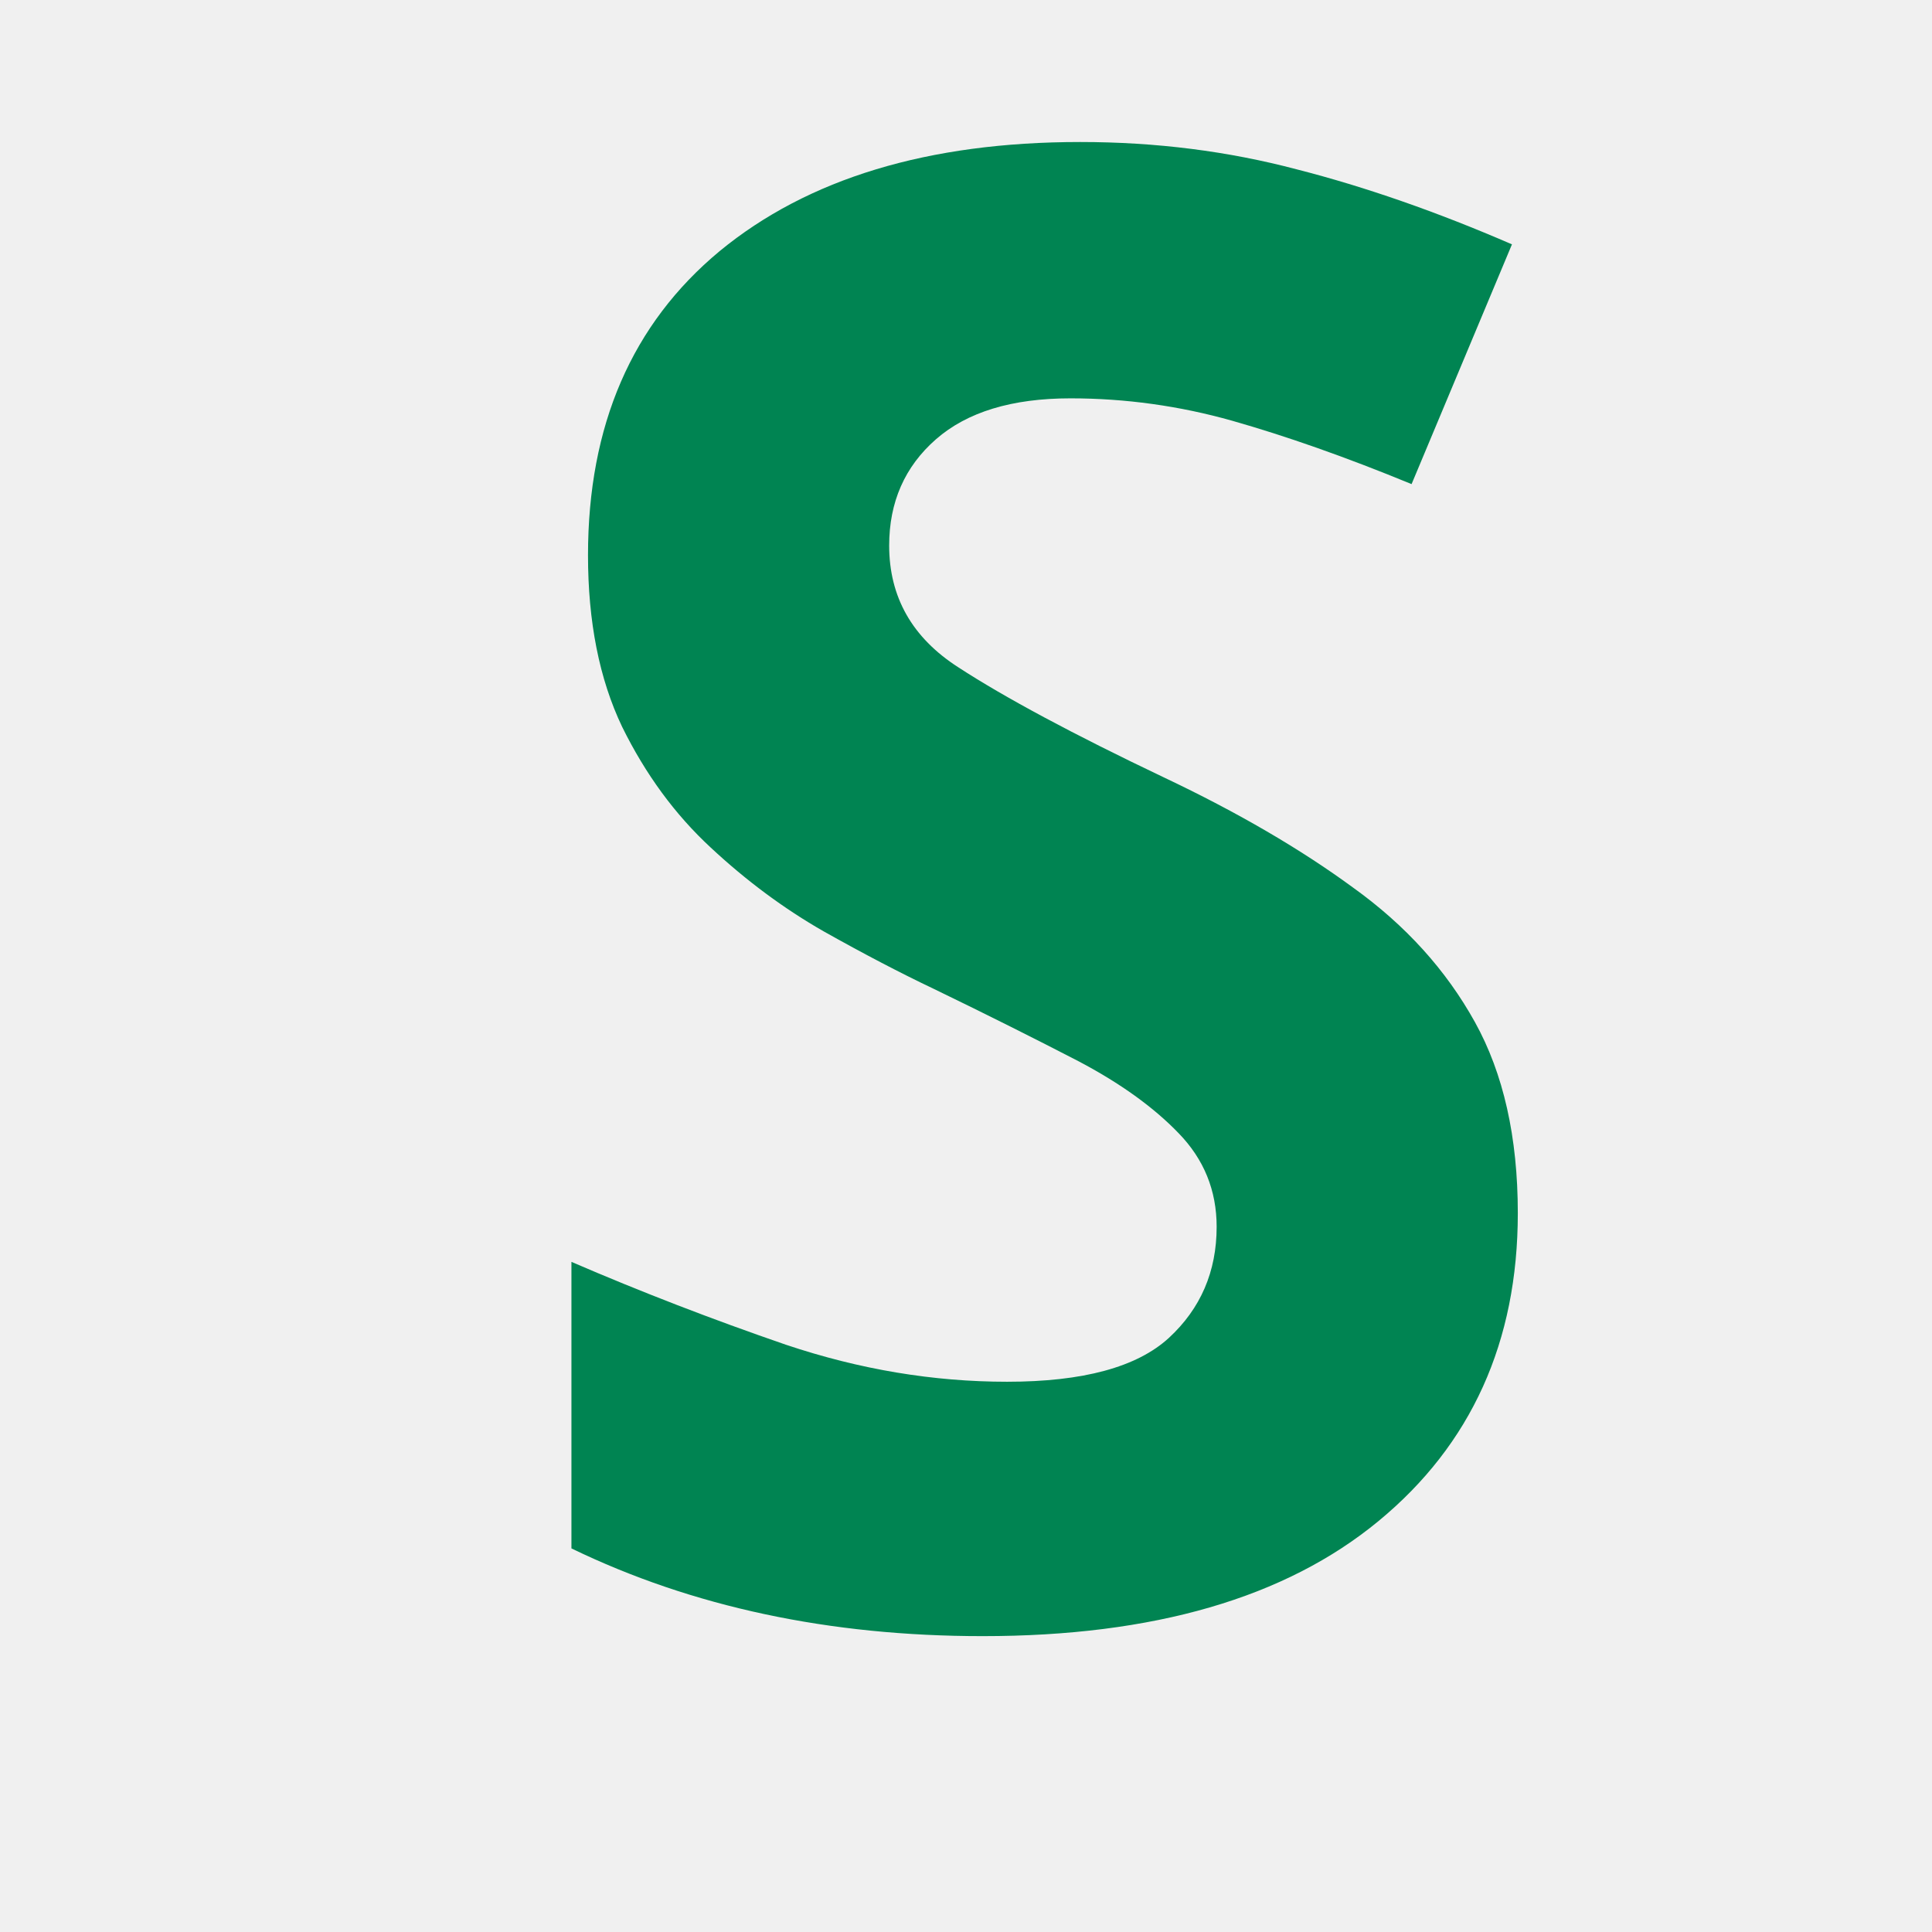
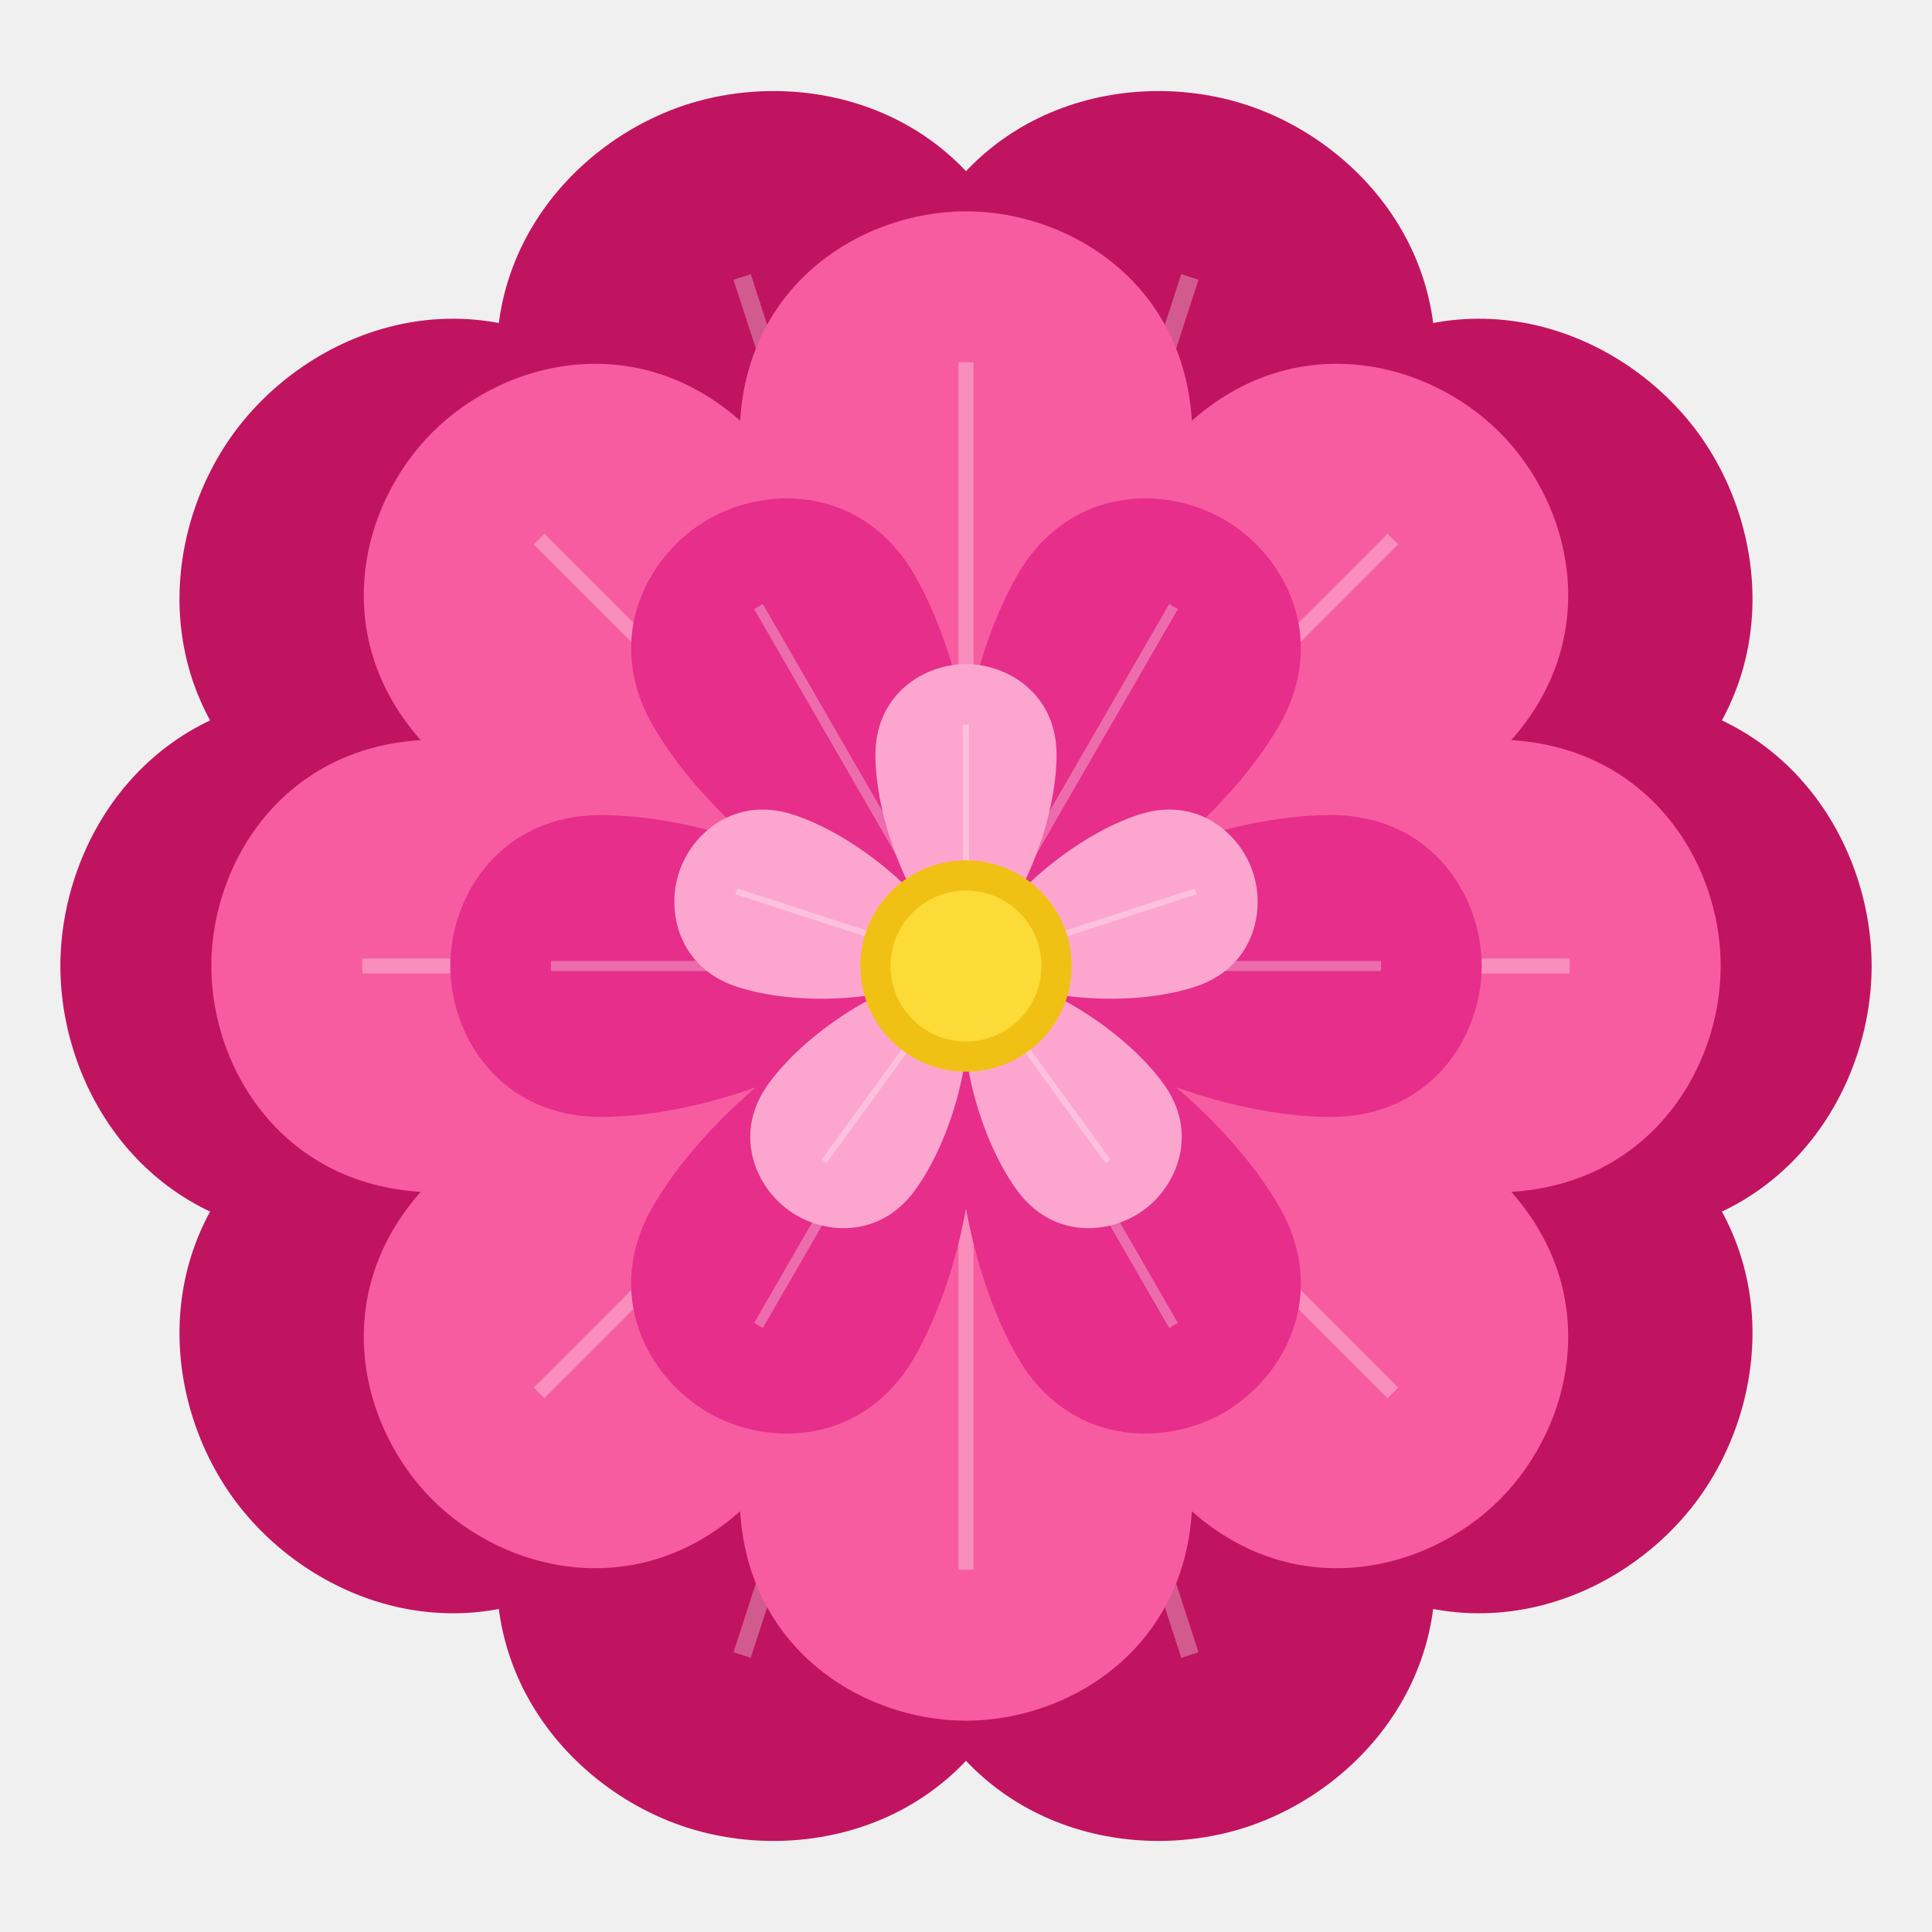
- <svg xmlns="http://www.w3.org/2000/svg" width="30.973mm" height="30.973mm" viewBox="0 0 30.973 30.973" version="1.1" id="svg1">
-   <defs id="defs1" />
-   <g id="layer1" transform="translate(-83.93663,-119.8874)">
-     <text xml:space="preserve" style="font-size:38.746px;text-align:start;writing-mode:lr-tb;direction:ltr;text-anchor:start;fill:#2d5016;stroke-width:0.605" x="87.059" y="143.059" id="text1">
-       <tspan id="tspan1" style="font-style:normal;font-variant:normal;font-weight:normal;font-stretch:normal;font-size:38.746px;font-family:Perpetua;-inkscape-font-specification:Perpetua;fill:#2d5016;stroke-width:0.605" x="87.059" y="143.059" />
-     </text>
-   </g>
-   <g id="layer2" transform="translate(-83.93663,-119.8874)">
-     <text xml:space="preserve" style="font-style:normal;font-variant:normal;font-weight:900;font-stretch:normal;font-size:32.626px;font-family:'Source Serif 4';-inkscape-font-specification:'Source Serif 4 Heavy';text-align:start;writing-mode:lr-tb;direction:ltr;text-anchor:start;fill:#008452;fill-opacity:1;stroke:none;stroke-width:0.356;stroke-dasharray:none;stroke-opacity:1" x="91.596" y="145.79" id="text8">
-       <tspan id="tspan8" style="font-style:normal;font-variant:normal;font-weight:900;font-stretch:normal;font-family:'Source Serif 4';-inkscape-font-specification:'Source Serif 4 Heavy';fill:#008452;fill-opacity:1;stroke:none;stroke-width:0.356;stroke-dasharray:none;stroke-opacity:1" x="91.596" y="145.79">S</tspan>
-     </text>
+ <svg xmlns="http://www.w3.org/2000/svg" viewBox="-80 -80 160 160">
+   <defs>
+     <symbol id="asset-petal" viewBox="0 0 30 50">
+       <path d="M 15 50 C 5 40, 0 25, 0 15 C 0 5, 8 0, 15 0 C 22 0, 30 5, 30 15 C 30 25, 25 40, 15 50" fill="currentColor" />
+       <path d="M 15 50 L 15 10" stroke="#fff" stroke-width="1" opacity="0.3" />
+     </symbol>
+     <symbol id="asset-sepal" viewBox="0 0 20 30">
+       <path d="M 10 30 C 5 20, 0 10, 0 5 C 0 2, 4 0, 10 0 C 16 0, 20 2, 20 5 C 20 10, 15 20, 10 30" fill="currentColor" />
+     </symbol>
+   </defs>
+   <g transform="scale(1.25)">
+     <g style="color: #3b6b4e">
+       <use href="#asset-sepal" x="-10" y="-30" width="20" height="30" transform="rotate(0) translate(0, 10)" />
+       <use href="#asset-sepal" x="-10" y="-30" width="20" height="30" transform="rotate(72) translate(0, 10)" />
+       <use href="#asset-sepal" x="-10" y="-30" width="20" height="30" transform="rotate(144) translate(0, 10)" />
+       <use href="#asset-sepal" x="-10" y="-30" width="20" height="30" transform="rotate(216) translate(0, 10)" />
+       <use href="#asset-sepal" x="-10" y="-30" width="20" height="30" transform="rotate(288) translate(0, 10)" />
+     </g>
+     <g style="color: #c01460">
+       <use href="#asset-petal" x="-18" y="-60" width="36" height="60" transform="rotate(18)" />
+       <use href="#asset-petal" x="-18" y="-60" width="36" height="60" transform="rotate(54)" />
+       <use href="#asset-petal" x="-18" y="-60" width="36" height="60" transform="rotate(90)" />
+       <use href="#asset-petal" x="-18" y="-60" width="36" height="60" transform="rotate(126)" />
+       <use href="#asset-petal" x="-18" y="-60" width="36" height="60" transform="rotate(162)" />
+       <use href="#asset-petal" x="-18" y="-60" width="36" height="60" transform="rotate(198)" />
+       <use href="#asset-petal" x="-18" y="-60" width="36" height="60" transform="rotate(234)" />
+       <use href="#asset-petal" x="-18" y="-60" width="36" height="60" transform="rotate(270)" />
+       <use href="#asset-petal" x="-18" y="-60" width="36" height="60" transform="rotate(306)" />
+       <use href="#asset-petal" x="-18" y="-60" width="36" height="60" transform="rotate(342)" />
+     </g>
+     <g style="color: #f75ca0">
+       <use href="#asset-petal" x="-15" y="-50" width="30" height="50" transform="rotate(0)" />
+       <use href="#asset-petal" x="-15" y="-50" width="30" height="50" transform="rotate(45)" />
+       <use href="#asset-petal" x="-15" y="-50" width="30" height="50" transform="rotate(90)" />
+       <use href="#asset-petal" x="-15" y="-50" width="30" height="50" transform="rotate(135)" />
+       <use href="#asset-petal" x="-15" y="-50" width="30" height="50" transform="rotate(180)" />
+       <use href="#asset-petal" x="-15" y="-50" width="30" height="50" transform="rotate(225)" />
+       <use href="#asset-petal" x="-15" y="-50" width="30" height="50" transform="rotate(270)" />
+       <use href="#asset-petal" x="-15" y="-50" width="30" height="50" transform="rotate(315)" />
+     </g>
+     <g style="color: #e62e8a">
+       <use href="#asset-petal" x="-10" y="-35" width="20" height="35" transform="rotate(30)" />
+       <use href="#asset-petal" x="-10" y="-35" width="20" height="35" transform="rotate(90)" />
+       <use href="#asset-petal" x="-10" y="-35" width="20" height="35" transform="rotate(150)" />
+       <use href="#asset-petal" x="-10" y="-35" width="20" height="35" transform="rotate(210)" />
+       <use href="#asset-petal" x="-10" y="-35" width="20" height="35" transform="rotate(270)" />
+       <use href="#asset-petal" x="-10" y="-35" width="20" height="35" transform="rotate(330)" />
+     </g>
+     <g style="color: #fca6cf">
+       <use href="#asset-petal" x="-6" y="-20" width="12" height="20" transform="rotate(0)" />
+       <use href="#asset-petal" x="-6" y="-20" width="12" height="20" transform="rotate(72)" />
+       <use href="#asset-petal" x="-6" y="-20" width="12" height="20" transform="rotate(144)" />
+       <use href="#asset-petal" x="-6" y="-20" width="12" height="20" transform="rotate(216)" />
+       <use href="#asset-petal" x="-6" y="-20" width="12" height="20" transform="rotate(288)" />
+     </g>
+     <circle cx="0" cy="0" r="6" fill="#fcdb38" stroke="#f0c114" stroke-width="2" />
  </g>
</svg>
